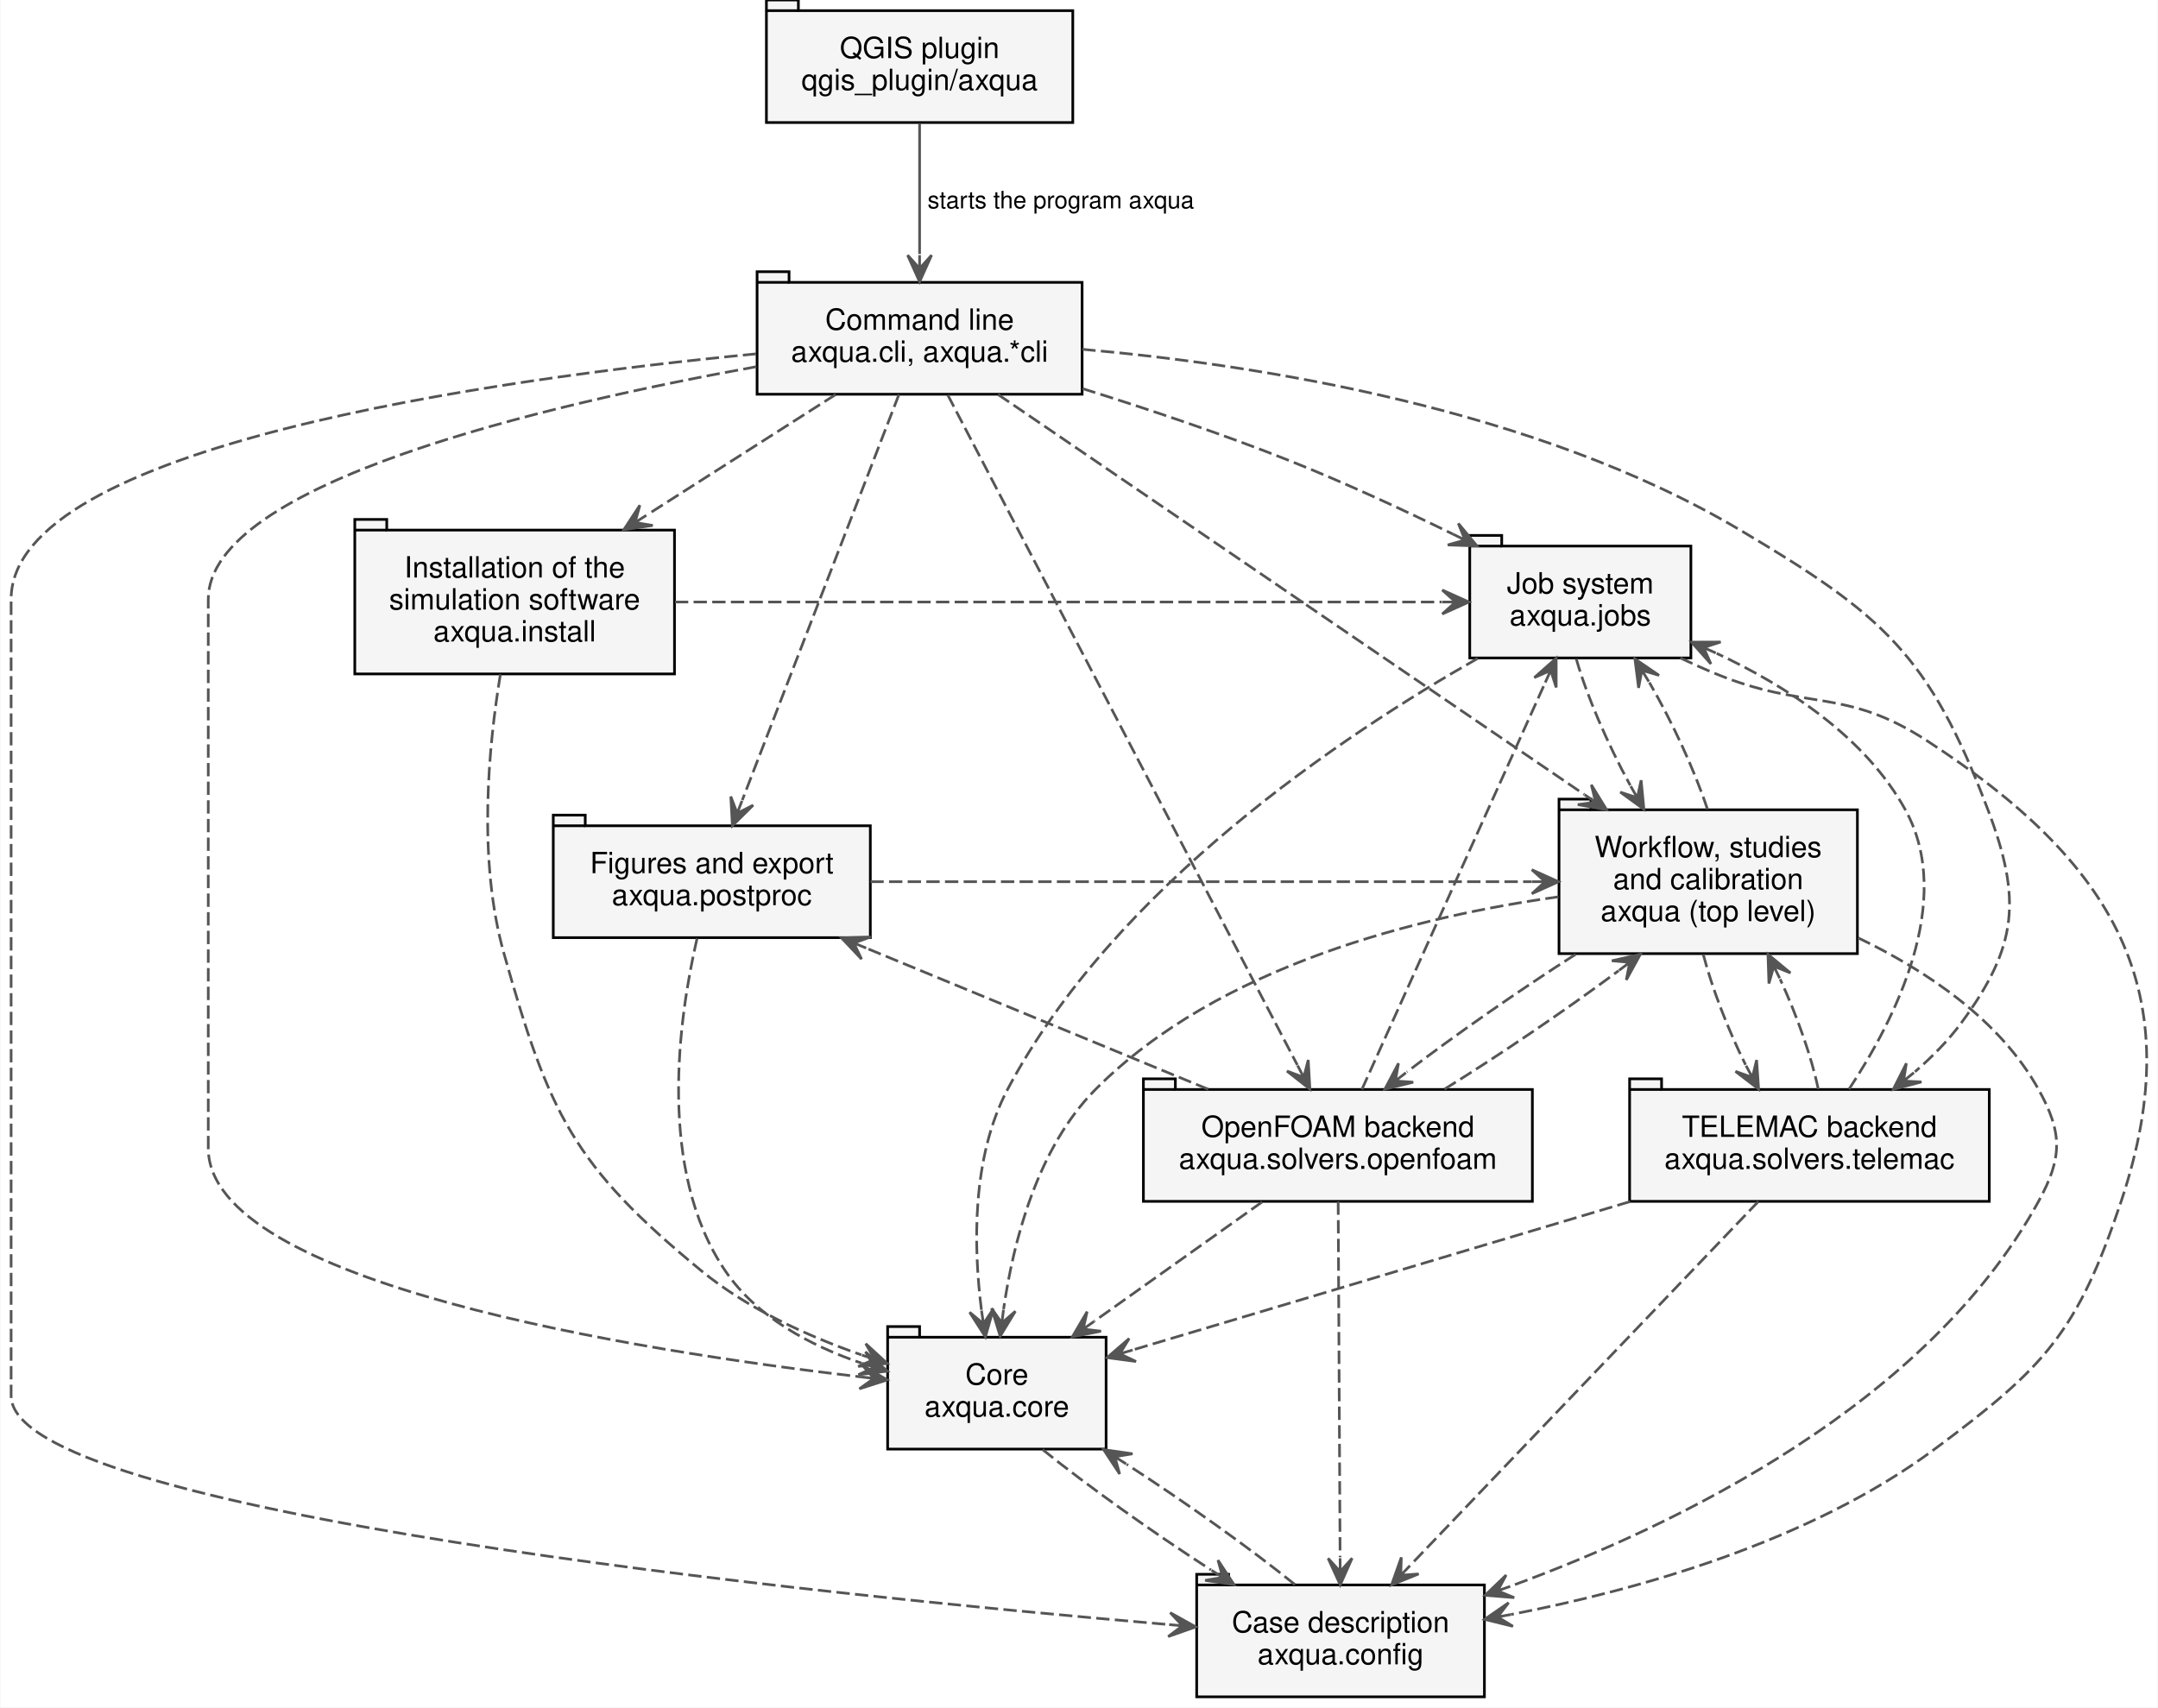
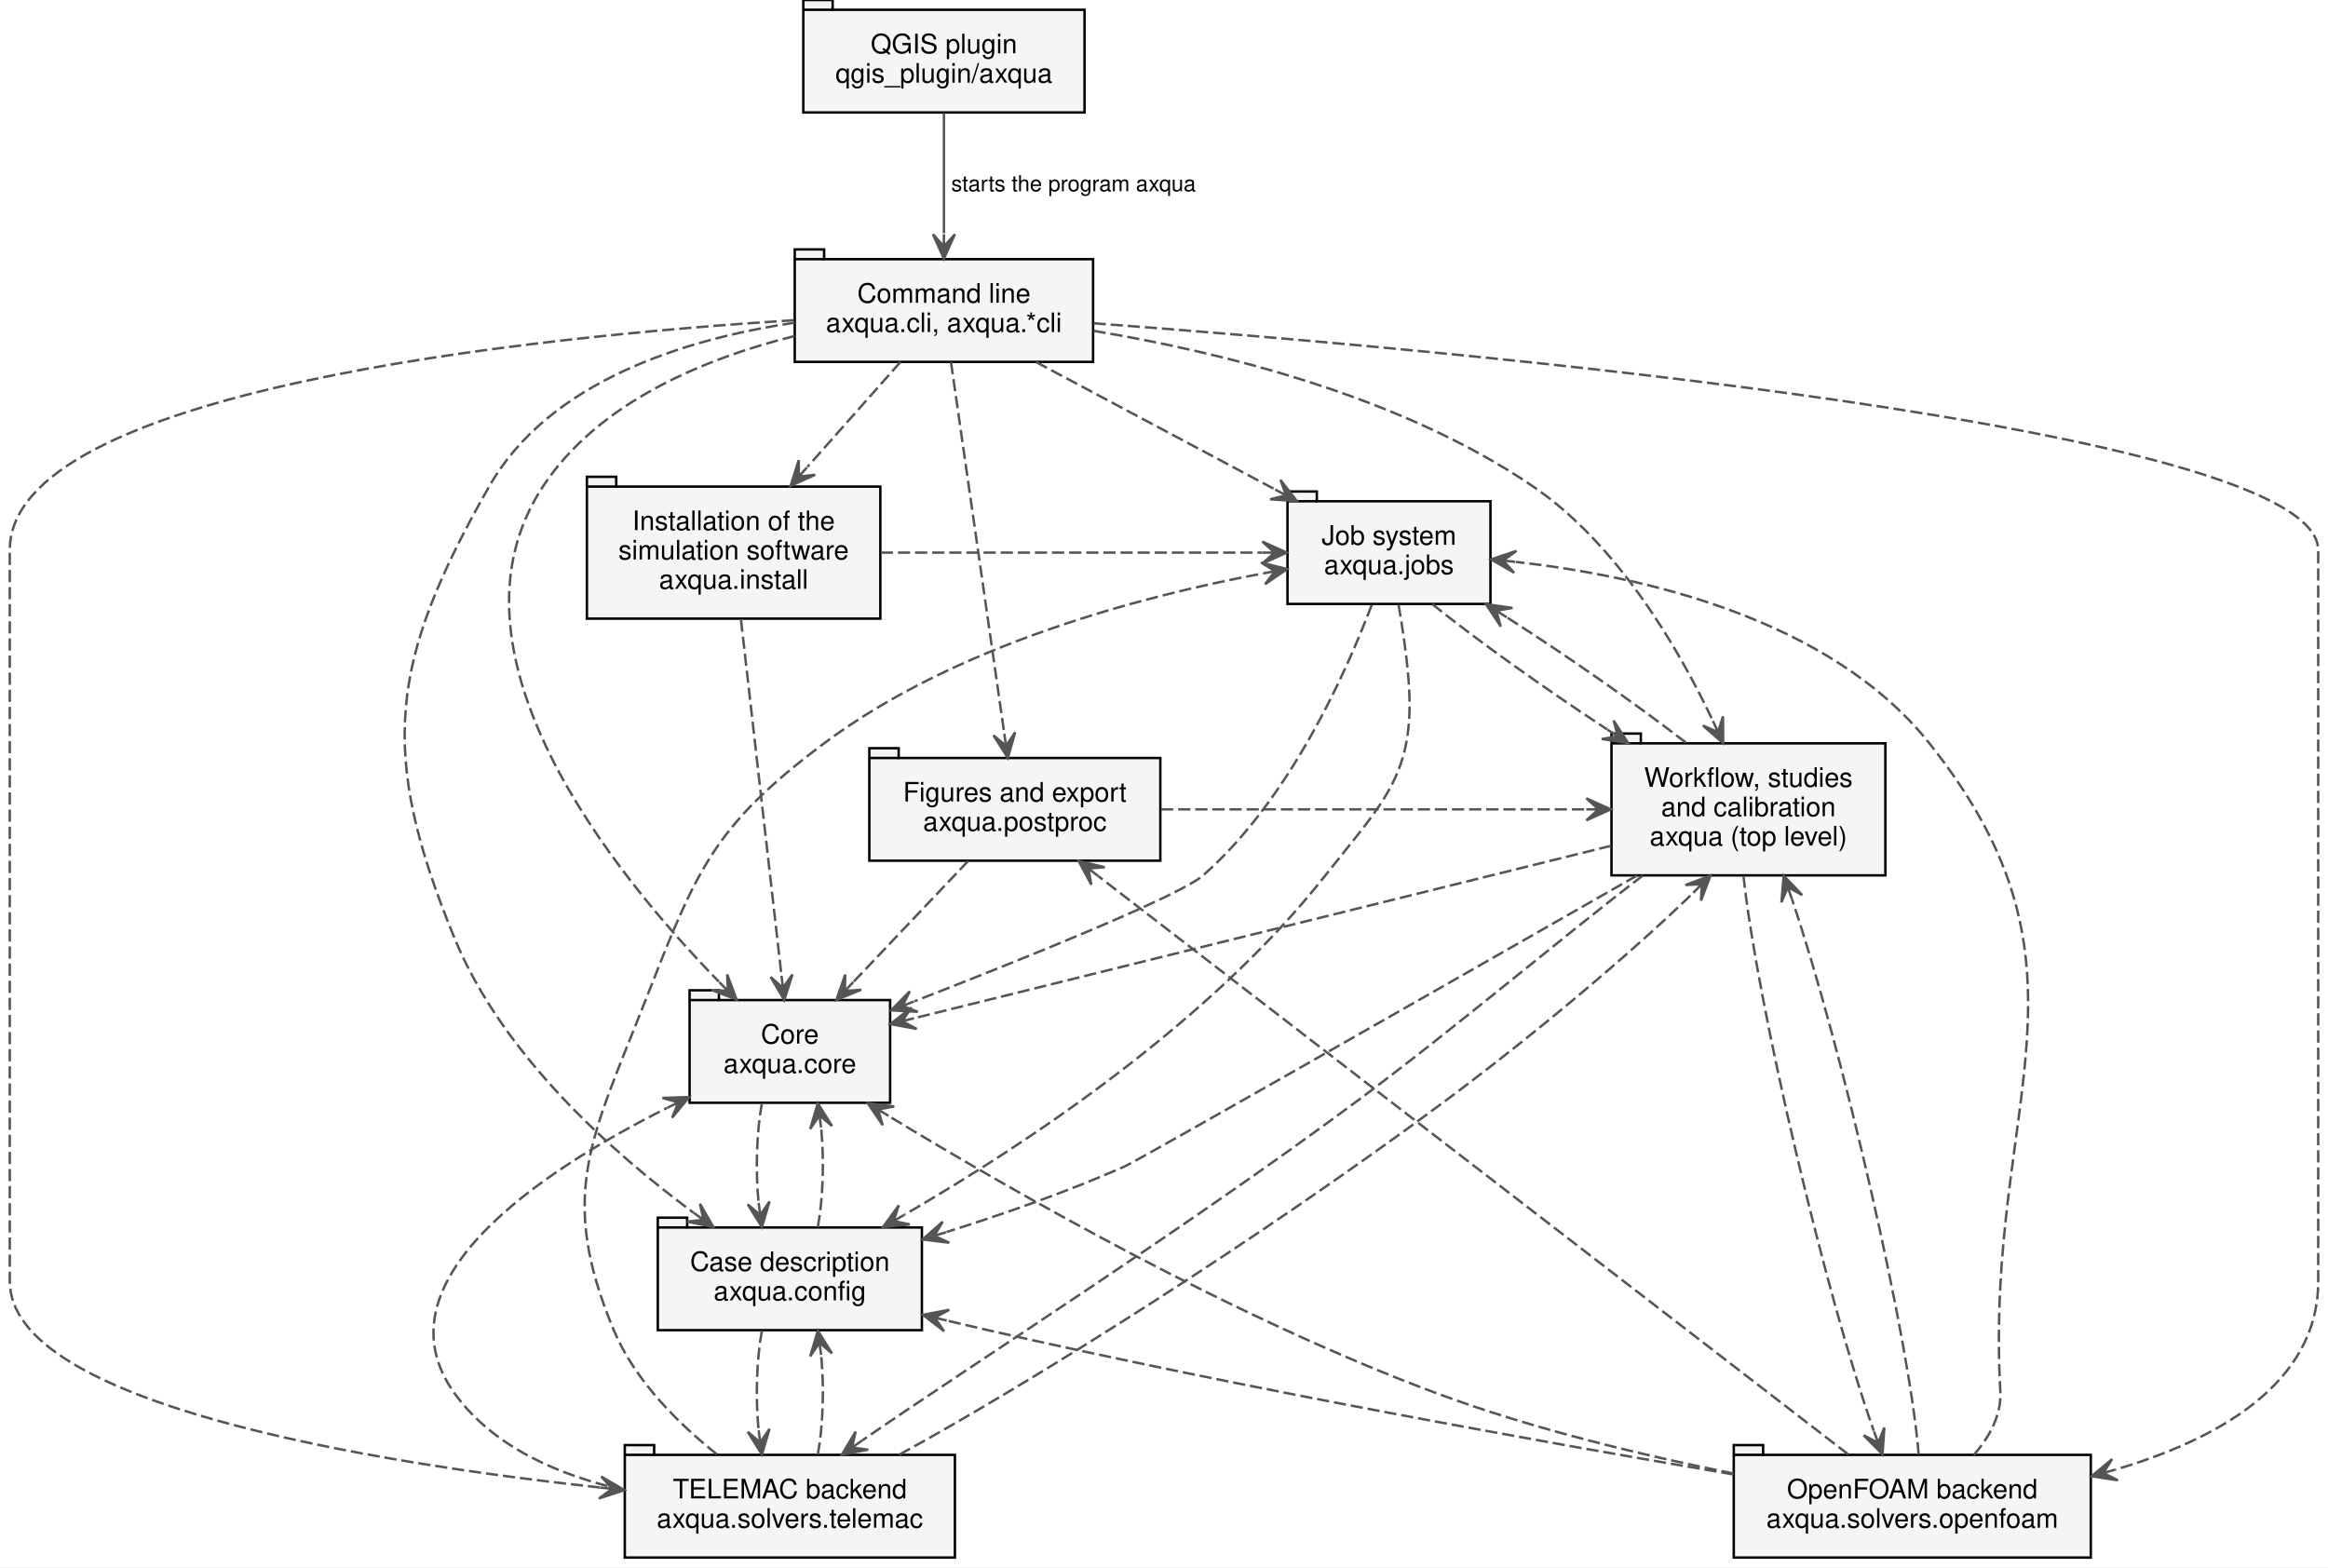
- <svg xmlns="http://www.w3.org/2000/svg" width="810pt" height="641pt" viewBox="0.00 0.00 809.66 641.00">
+ <svg xmlns="http://www.w3.org/2000/svg" width="952pt" height="641pt" viewBox="0.00 0.00 952.00 641.00">
  <g id="graph0" class="graph" transform="scale(1 1) rotate(0) translate(4 637)">
-     <polygon fill="white" stroke="transparent" points="-4,4 -4,-637 805.66,-637 805.66,4 -4,4" />
+     <polygon fill="white" stroke="transparent" points="-4,4 -4,-637 948,-637 948,4 -4,4" />
    <g id="node1" class="node">
-       <polygon fill="#f5f5f5" stroke="black" points="398.5,-633 295.5,-633 295.5,-637 283.5,-637 283.5,-591 398.5,-591 398.5,-633" />
-       <polyline fill="none" stroke="black" points="283.5,-633 295.5,-633 " />
-       <text text-anchor="middle" x="341" y="-615.2" font-family="Helvetica,Arial,sans-serif" font-size="11.00">QGIS plugin</text>
-       <text text-anchor="middle" x="341" y="-603.2" font-family="Helvetica,Arial,sans-serif" font-size="11.00">qgis_plugin/axqua</text>
+       <polygon fill="#f5f5f5" stroke="black" points="439.5,-633 336.5,-633 336.5,-637 324.5,-637 324.5,-591 439.5,-591 439.5,-633" />
+       <polyline fill="none" stroke="black" points="324.5,-633 336.5,-633 " />
+       <text text-anchor="middle" x="382" y="-615.2" font-family="Helvetica,Arial,sans-serif" font-size="11.00">QGIS plugin</text>
+       <text text-anchor="middle" x="382" y="-603.2" font-family="Helvetica,Arial,sans-serif" font-size="11.00">qgis_plugin/axqua</text>
    </g>
    <g id="node2" class="node">
-       <polygon fill="#f5f5f5" stroke="black" points="402,-531 292,-531 292,-535 280,-535 280,-489 402,-489 402,-531" />
-       <polyline fill="none" stroke="black" points="280,-531 292,-531 " />
-       <text text-anchor="middle" x="341" y="-513.2" font-family="Helvetica,Arial,sans-serif" font-size="11.00">Command line</text>
-       <text text-anchor="middle" x="341" y="-501.2" font-family="Helvetica,Arial,sans-serif" font-size="11.00">axqua.cli, axqua.*cli</text>
+       <polygon fill="#f5f5f5" stroke="black" points="443,-531 333,-531 333,-535 321,-535 321,-489 443,-489 443,-531" />
+       <polyline fill="none" stroke="black" points="321,-531 333,-531 " />
+       <text text-anchor="middle" x="382" y="-513.2" font-family="Helvetica,Arial,sans-serif" font-size="11.00">Command line</text>
+       <text text-anchor="middle" x="382" y="-501.2" font-family="Helvetica,Arial,sans-serif" font-size="11.00">axqua.cli, axqua.*cli</text>
    </g>
    <g id="edge1" class="edge">
-       <path fill="none" stroke="#555555" d="M341,-590.76C341,-576.67 341,-557.61 341,-541.66" />
-       <polygon fill="#555555" stroke="#555555" points="341,-531.21 345.5,-541.21 341,-536.21 341,-541.21 341,-541.21 341,-541.21 341,-536.21 336.5,-541.21 341,-531.21 341,-531.21" />
-       <text text-anchor="middle" x="394" y="-558.8" font-family="Helvetica,Arial,sans-serif" font-size="9.00">  starts the program axqua</text>
+       <path fill="none" stroke="#555555" d="M382,-590.76C382,-576.67 382,-557.61 382,-541.66" />
+       <polygon fill="#555555" stroke="#555555" points="382,-531.21 386.5,-541.21 382,-536.21 382,-541.21 382,-541.21 382,-541.21 382,-536.21 377.5,-541.21 382,-531.21 382,-531.21" />
+       <text text-anchor="middle" x="435" y="-558.8" font-family="Helvetica,Arial,sans-serif" font-size="9.00">  starts the program axqua</text>
    </g>
    <g id="node3" class="node">
-       <polygon fill="#f5f5f5" stroke="black" points="630.5,-432 559.5,-432 559.5,-436 547.5,-436 547.5,-390 630.5,-390 630.5,-432" />
-       <polyline fill="none" stroke="black" points="547.5,-432 559.5,-432 " />
-       <text text-anchor="middle" x="589" y="-414.2" font-family="Helvetica,Arial,sans-serif" font-size="11.00">Job system</text>
-       <text text-anchor="middle" x="589" y="-402.2" font-family="Helvetica,Arial,sans-serif" font-size="11.00">axqua.jobs</text>
+       <polygon fill="#f5f5f5" stroke="black" points="605.5,-432 534.5,-432 534.5,-436 522.5,-436 522.5,-390 605.5,-390 605.5,-432" />
+       <polyline fill="none" stroke="black" points="522.5,-432 534.5,-432 " />
+       <text text-anchor="middle" x="564" y="-414.2" font-family="Helvetica,Arial,sans-serif" font-size="11.00">Job system</text>
+       <text text-anchor="middle" x="564" y="-402.2" font-family="Helvetica,Arial,sans-serif" font-size="11.00">axqua.jobs</text>
    </g>
    <g id="edge5" class="edge">
-       <path fill="none" stroke="#555555" stroke-dasharray="5,2" d="M402.17,-491.11C426.63,-483.47 454.9,-474 480,-464 500.42,-455.86 522.4,-445.67 541.23,-436.47" />
-       <polygon fill="#555555" stroke="#555555" points="550.2,-432.05 543.22,-440.5 545.72,-434.26 541.23,-436.47 541.23,-436.47 541.23,-436.47 545.72,-434.26 539.24,-432.43 550.2,-432.05 550.2,-432.05" />
+       <path fill="none" stroke="#555555" stroke-dasharray="5,2" d="M419.71,-488.9C448.02,-473.81 486.95,-453.07 517.24,-436.92" />
+       <polygon fill="#555555" stroke="#555555" points="526.34,-432.07 519.63,-440.75 521.93,-434.42 517.51,-436.78 517.51,-436.78 517.51,-436.78 521.93,-434.42 515.4,-432.8 526.34,-432.07 526.34,-432.07" />
    </g>
    <g id="node4" class="node">
-       <polygon fill="#f5f5f5" stroke="black" points="249,-438 141,-438 141,-442 129,-442 129,-384 249,-384 249,-438" />
-       <polyline fill="none" stroke="black" points="129,-438 141,-438 " />
-       <text text-anchor="middle" x="189" y="-420.2" font-family="Helvetica,Arial,sans-serif" font-size="11.00">Installation of the</text>
-       <text text-anchor="middle" x="189" y="-408.2" font-family="Helvetica,Arial,sans-serif" font-size="11.00">simulation software</text>
-       <text text-anchor="middle" x="189" y="-396.2" font-family="Helvetica,Arial,sans-serif" font-size="11.00">axqua.install</text>
+       <polygon fill="#f5f5f5" stroke="black" points="356,-438 248,-438 248,-442 236,-442 236,-384 356,-384 356,-438" />
+       <polyline fill="none" stroke="black" points="236,-438 248,-438 " />
+       <text text-anchor="middle" x="296" y="-420.2" font-family="Helvetica,Arial,sans-serif" font-size="11.00">Installation of the</text>
+       <text text-anchor="middle" x="296" y="-408.2" font-family="Helvetica,Arial,sans-serif" font-size="11.00">simulation software</text>
+       <text text-anchor="middle" x="296" y="-396.2" font-family="Helvetica,Arial,sans-serif" font-size="11.00">axqua.install</text>
    </g>
    <g id="edge4" class="edge">
-       <path fill="none" stroke="#555555" stroke-dasharray="5,2" d="M309.51,-488.9C289.07,-475.86 262.01,-458.59 238.71,-443.72" />
-       <polygon fill="#555555" stroke="#555555" points="229.99,-438.16 240.84,-439.74 234.2,-440.85 238.42,-443.54 238.42,-443.54 238.42,-443.54 234.2,-440.85 236,-447.33 229.99,-438.16 229.99,-438.16" />
+       <path fill="none" stroke="#555555" stroke-dasharray="5,2" d="M364.18,-488.9C353.22,-476.54 338.89,-460.38 326.2,-446.06" />
+       <polygon fill="#555555" stroke="#555555" points="319.35,-438.34 329.35,-442.83 322.67,-442.08 325.98,-445.82 325.98,-445.82 325.98,-445.82 322.67,-442.08 322.62,-448.81 319.35,-438.34 319.35,-438.34" />
    </g>
    <g id="node5" class="node">
-       <polygon fill="#f5f5f5" stroke="black" points="693,-333 593,-333 593,-337 581,-337 581,-279 693,-279 693,-333" />
-       <polyline fill="none" stroke="black" points="581,-333 593,-333 " />
-       <text text-anchor="middle" x="637" y="-315.2" font-family="Helvetica,Arial,sans-serif" font-size="11.00">Workflow, studies</text>
-       <text text-anchor="middle" x="637" y="-303.2" font-family="Helvetica,Arial,sans-serif" font-size="11.00">and calibration</text>
-       <text text-anchor="middle" x="637" y="-291.2" font-family="Helvetica,Arial,sans-serif" font-size="11.00">axqua (top level)</text>
+       <polygon fill="#f5f5f5" stroke="black" points="767,-333 667,-333 667,-337 655,-337 655,-279 767,-279 767,-333" />
+       <polyline fill="none" stroke="black" points="655,-333 667,-333 " />
+       <text text-anchor="middle" x="711" y="-315.2" font-family="Helvetica,Arial,sans-serif" font-size="11.00">Workflow, studies</text>
+       <text text-anchor="middle" x="711" y="-303.2" font-family="Helvetica,Arial,sans-serif" font-size="11.00">and calibration</text>
+       <text text-anchor="middle" x="711" y="-291.2" font-family="Helvetica,Arial,sans-serif" font-size="11.00">axqua (top level)</text>
    </g>
    <g id="edge9" class="edge">
-       <path fill="none" stroke="#555555" stroke-dasharray="5,2" d="M370.46,-488.89C422,-453.72 528.87,-380.79 590.48,-338.74" />
-       <polygon fill="#555555" stroke="#555555" points="598.87,-333.02 593.14,-342.38 594.74,-335.84 590.61,-338.66 590.61,-338.66 590.61,-338.66 594.74,-335.84 588.07,-334.94 598.87,-333.02 598.87,-333.02" />
+       <path fill="none" stroke="#555555" stroke-dasharray="5,2" d="M443.19,-501.69C494.8,-493.14 568.73,-475.12 623,-438 657.49,-414.41 682.11,-372.44 696.39,-342.36" />
+       <polygon fill="#555555" stroke="#555555" points="700.66,-333.05 700.58,-344.01 698.57,-337.59 696.49,-342.14 696.49,-342.14 696.49,-342.14 698.57,-337.59 692.4,-340.26 700.66,-333.05 700.66,-333.05" />
    </g>
    <g id="node6" class="node">
-       <polygon fill="#f5f5f5" stroke="black" points="322.5,-327 215.5,-327 215.5,-331 203.5,-331 203.5,-285 322.5,-285 322.5,-327" />
-       <polyline fill="none" stroke="black" points="203.5,-327 215.5,-327 " />
-       <text text-anchor="middle" x="263" y="-309.2" font-family="Helvetica,Arial,sans-serif" font-size="11.00">Figures and export</text>
-       <text text-anchor="middle" x="263" y="-297.2" font-family="Helvetica,Arial,sans-serif" font-size="11.00">axqua.postproc</text>
+       <polygon fill="#f5f5f5" stroke="black" points="470.5,-327 363.5,-327 363.5,-331 351.5,-331 351.5,-285 470.5,-285 470.5,-327" />
+       <polyline fill="none" stroke="black" points="351.5,-327 363.5,-327 " />
+       <text text-anchor="middle" x="411" y="-309.2" font-family="Helvetica,Arial,sans-serif" font-size="11.00">Figures and export</text>
+       <text text-anchor="middle" x="411" y="-297.2" font-family="Helvetica,Arial,sans-serif" font-size="11.00">axqua.postproc</text>
    </g>
    <g id="edge7" class="edge">
-       <path fill="none" stroke="#555555" stroke-dasharray="5,2" d="M333.24,-488.89C319.42,-453.12 290.53,-378.29 274.44,-336.62" />
-       <polygon fill="#555555" stroke="#555555" points="270.73,-327.03 278.53,-334.73 272.53,-331.69 274.33,-336.35 274.33,-336.35 274.33,-336.35 272.53,-331.69 270.14,-337.98 270.73,-327.03 270.73,-327.03" />
+       <path fill="none" stroke="#555555" stroke-dasharray="5,2" d="M384.89,-488.89C390,-453.27 400.67,-378.92 406.67,-337.15" />
+       <polygon fill="#555555" stroke="#555555" points="408.13,-327.03 411.16,-337.56 407.41,-331.97 406.7,-336.92 406.7,-336.92 406.7,-336.92 407.41,-331.97 402.25,-336.28 408.13,-327.03 408.13,-327.03" />
    </g>
    <g id="node7" class="node">
-       <polygon fill="#f5f5f5" stroke="black" points="742.5,-228 619.5,-228 619.5,-232 607.5,-232 607.5,-186 742.5,-186 742.5,-228" />
-       <polyline fill="none" stroke="black" points="607.5,-228 619.5,-228 " />
-       <text text-anchor="middle" x="675" y="-210.2" font-family="Helvetica,Arial,sans-serif" font-size="11.00">TELEMAC backend</text>
-       <text text-anchor="middle" x="675" y="-198.2" font-family="Helvetica,Arial,sans-serif" font-size="11.00">axqua.solvers.telemac</text>
+       <polygon fill="#f5f5f5" stroke="black" points="386.5,-42 263.5,-42 263.5,-46 251.5,-46 251.5,0 386.5,0 386.5,-42" />
+       <polyline fill="none" stroke="black" points="251.5,-42 263.5,-42 " />
+       <text text-anchor="middle" x="319" y="-24.2" font-family="Helvetica,Arial,sans-serif" font-size="11.00">TELEMAC backend</text>
+       <text text-anchor="middle" x="319" y="-12.2" font-family="Helvetica,Arial,sans-serif" font-size="11.00">axqua.solvers.telemac</text>
    </g>
    <g id="edge8" class="edge">
-       <path fill="none" stroke="#555555" stroke-dasharray="5,2" d="M402.07,-505.87C467.31,-500.13 571.75,-483.9 649,-438 702.59,-406.16 719.92,-391.3 742,-333 754.69,-299.49 753.25,-281.85 732,-253 727.11,-246.36 721,-240.18 714.61,-234.65" />
-       <polygon fill="#555555" stroke="#555555" points="706.44,-228.02 717.04,-230.83 710.32,-231.17 714.2,-234.32 714.2,-234.32 714.2,-234.32 710.32,-231.17 711.37,-237.81 706.44,-228.02 706.44,-228.02" />
+       <path fill="none" stroke="#555555" stroke-dasharray="5,2" d="M320.63,-506.05C212.64,-499.18 0,-477.35 0,-412 0,-412 0,-412 0,-113 0,-62.99 146.81,-38.95 241.24,-28.66" />
+       <polygon fill="#555555" stroke="#555555" points="251.35,-27.59 241.88,-33.12 246.38,-28.12 241.4,-28.65 241.4,-28.65 241.4,-28.65 246.38,-28.12 240.93,-24.17 251.35,-27.59 251.35,-27.59" />
    </g>
    <g id="node8" class="node">
-       <polygon fill="#f5f5f5" stroke="black" points="571,-228 437,-228 437,-232 425,-232 425,-186 571,-186 571,-228" />
-       <polyline fill="none" stroke="black" points="425,-228 437,-228 " />
-       <text text-anchor="middle" x="498" y="-210.2" font-family="Helvetica,Arial,sans-serif" font-size="11.00">OpenFOAM backend</text>
-       <text text-anchor="middle" x="498" y="-198.2" font-family="Helvetica,Arial,sans-serif" font-size="11.00">axqua.solvers.openfoam</text>
+       <polygon fill="#f5f5f5" stroke="black" points="851,-42 717,-42 717,-46 705,-46 705,0 851,0 851,-42" />
+       <polyline fill="none" stroke="black" points="705,-42 717,-42 " />
+       <text text-anchor="middle" x="778" y="-24.2" font-family="Helvetica,Arial,sans-serif" font-size="11.00">OpenFOAM backend</text>
+       <text text-anchor="middle" x="778" y="-12.2" font-family="Helvetica,Arial,sans-serif" font-size="11.00">axqua.solvers.openfoam</text>
    </g>
    <g id="edge6" class="edge">
-       <path fill="none" stroke="#555555" stroke-dasharray="5,2" d="M351.54,-488.78C378.69,-436.73 451.08,-297.96 482.78,-237.19" />
-       <polygon fill="#555555" stroke="#555555" points="487.5,-228.13 486.87,-239.08 485.19,-232.56 482.88,-237 482.88,-237 482.88,-237 485.19,-232.56 478.89,-234.91 487.5,-228.13 487.5,-228.13" />
+       <path fill="none" stroke="#555555" stroke-dasharray="5,2" d="M443.21,-504.79C588.87,-493.95 944,-462.37 944,-412 944,-412 944,-412 944,-113 944,-70.92 902.48,-48.17 860.97,-35.94" />
+       <polygon fill="#555555" stroke="#555555" points="851.29,-33.27 862.13,-31.59 856.11,-34.6 860.93,-35.93 860.93,-35.93 860.93,-35.93 856.11,-34.6 859.74,-40.27 851.29,-33.27 851.29,-33.27" />
    </g>
    <g id="node9" class="node">
-       <polygon fill="#f5f5f5" stroke="black" points="553,-42 457,-42 457,-46 445,-46 445,0 553,0 553,-42" />
-       <polyline fill="none" stroke="black" points="445,-42 457,-42 " />
-       <text text-anchor="middle" x="499" y="-24.2" font-family="Helvetica,Arial,sans-serif" font-size="11.00">Case description</text>
-       <text text-anchor="middle" x="499" y="-12.2" font-family="Helvetica,Arial,sans-serif" font-size="11.00">axqua.config</text>
+       <polygon fill="#f5f5f5" stroke="black" points="373,-135 277,-135 277,-139 265,-139 265,-93 373,-93 373,-135" />
+       <polyline fill="none" stroke="black" points="265,-135 277,-135 " />
+       <text text-anchor="middle" x="319" y="-117.2" font-family="Helvetica,Arial,sans-serif" font-size="11.00">Case description</text>
+       <text text-anchor="middle" x="319" y="-105.2" font-family="Helvetica,Arial,sans-serif" font-size="11.00">axqua.config</text>
    </g>
    <g id="edge2" class="edge">
-       <path fill="none" stroke="#555555" stroke-dasharray="5,2" d="M279.64,-504.16C181.47,-494.71 0,-469.47 0,-412 0,-412 0,-412 0,-113 0,-69.34 299.51,-38.71 434.45,-27.13" />
-       <polygon fill="#555555" stroke="#555555" points="444.65,-26.26 435.07,-31.59 439.67,-26.68 434.68,-27.11 434.68,-27.11 434.68,-27.11 439.67,-26.68 434.3,-22.62 444.65,-26.26 444.65,-26.26" />
+       <path fill="none" stroke="#555555" stroke-dasharray="5,2" d="M320.93,-505.03C276.77,-498.44 220.69,-481.42 196,-438 155.24,-366.32 150.58,-329.24 182,-253 201.62,-205.38 246.52,-165.5 279.59,-141.06" />
+       <polygon fill="#555555" stroke="#555555" points="287.72,-135.18 282.25,-144.68 283.67,-138.11 279.62,-141.04 279.62,-141.04 279.62,-141.04 283.67,-138.11 276.98,-137.39 287.72,-135.18 287.72,-135.18" />
    </g>
    <g id="node10" class="node">
-       <polygon fill="#f5f5f5" stroke="black" points="411,-135 341,-135 341,-139 329,-139 329,-93 411,-93 411,-135" />
-       <polyline fill="none" stroke="black" points="329,-135 341,-135 " />
-       <text text-anchor="middle" x="370" y="-117.2" font-family="Helvetica,Arial,sans-serif" font-size="11.00">Core</text>
-       <text text-anchor="middle" x="370" y="-105.2" font-family="Helvetica,Arial,sans-serif" font-size="11.00">axqua.core</text>
+       <polygon fill="#f5f5f5" stroke="black" points="360,-228 290,-228 290,-232 278,-232 278,-186 360,-186 360,-228" />
+       <polyline fill="none" stroke="black" points="278,-228 290,-228 " />
+       <text text-anchor="middle" x="319" y="-210.2" font-family="Helvetica,Arial,sans-serif" font-size="11.00">Core</text>
+       <text text-anchor="middle" x="319" y="-198.2" font-family="Helvetica,Arial,sans-serif" font-size="11.00">axqua.core</text>
    </g>
    <g id="edge3" class="edge">
-       <path fill="none" stroke="#555555" stroke-dasharray="5,2" d="M279.74,-499.34C200.92,-485.14 74,-455.52 74,-412 74,-412 74,-412 74,-206 74,-155.37 234.22,-129.98 318.91,-120.1" />
-       <polygon fill="#555555" stroke="#555555" points="328.84,-118.97 319.41,-124.57 323.87,-119.54 318.91,-120.1 318.91,-120.1 318.91,-120.1 323.87,-119.54 318.4,-115.63 328.84,-118.97 328.84,-118.97" />
+       <path fill="none" stroke="#555555" stroke-dasharray="5,2" d="M320.9,-499.57C284.36,-490.44 240.74,-472.62 218,-438 173.64,-370.46 246.4,-280.21 289.98,-235.5" />
+       <polygon fill="#555555" stroke="#555555" points="297.22,-228.21 293.37,-238.47 293.7,-231.75 290.18,-235.3 290.18,-235.3 290.18,-235.3 293.7,-231.75 286.98,-232.13 297.22,-228.21 297.22,-228.21" />
+     </g>
+     <g id="edge17" class="edge">
+       <path fill="none" stroke="#555555" stroke-dasharray="5,2" d="M581.73,-389.9C599.8,-375.33 627.8,-355.33 653.29,-338.64" />
+       <polygon fill="#555555" stroke="#555555" points="661.81,-333.11 655.87,-342.32 657.62,-335.83 653.42,-338.55 653.42,-338.55 653.42,-338.55 657.62,-335.83 650.98,-334.77 661.81,-333.11 661.81,-333.11" />
+     </g>
+     <g id="edge15" class="edge">
+       <path fill="none" stroke="#555555" stroke-dasharray="5,2" d="M567.92,-389.74C569.53,-380.41 571.21,-369.19 572,-359 575,-320.48 561.91,-309.35 538,-279 490.13,-218.23 414.53,-168.41 365.86,-140.2" />
+       <polygon fill="#555555" stroke="#555555" points="357.1,-135.18 368.01,-136.24 361.44,-137.67 365.78,-140.15 365.78,-140.15 365.78,-140.15 361.44,-137.67 363.54,-144.05 357.1,-135.18 357.1,-135.18" />
    </g>
    <g id="edge16" class="edge">
-       <path fill="none" stroke="#555555" stroke-dasharray="5,2" d="M587.48,-389.65C591.29,-376.12 599.11,-358.01 607.73,-342.18" />
-       <polygon fill="#555555" stroke="#555555" points="612.87,-333.18 611.82,-344.09 610.39,-337.52 607.91,-341.86 607.91,-341.86 607.91,-341.86 610.39,-337.52 604,-339.63 612.87,-333.18 612.87,-333.18" />
+       <path fill="none" stroke="#555555" stroke-dasharray="5,2" d="M556.92,-389.54C546.16,-361.17 523.14,-309.91 488,-279 478.55,-270.68 416.21,-245.52 369.97,-227.51" />
+       <polygon fill="#555555" stroke="#555555" points="360.38,-223.79 371.33,-223.21 365.04,-225.6 369.7,-227.41 369.7,-227.41 369.7,-227.41 365.04,-225.6 368.07,-231.6 360.38,-223.79 360.38,-223.79" />
    </g>
    <g id="edge14" class="edge">
-       <path fill="none" stroke="#555555" stroke-dasharray="5,2" d="M626.55,-389.98C631.03,-387.85 635.59,-385.81 640,-384 674.08,-370.03 688.13,-379.07 719,-359 788.96,-313.51 818.46,-265.15 792,-186 775.6,-136.94 763.55,-123.82 722,-93 675.09,-58.19 610.53,-40.09 562.95,-30.9" />
-       <polygon fill="#555555" stroke="#555555" points="553.06,-29.08 563.71,-26.47 557.98,-29.99 562.9,-30.89 562.9,-30.89 562.9,-30.89 557.98,-29.99 562.08,-35.32 553.06,-29.08 553.06,-29.08" />
-     </g>
-     <g id="edge15" class="edge">
-       <path fill="none" stroke="#555555" stroke-dasharray="5,2" d="M550.49,-389.84C500.27,-361.26 414.11,-303.88 374,-228 360.5,-202.45 361.2,-168.92 364.24,-145.03" />
-       <polygon fill="#555555" stroke="#555555" points="365.7,-135.12 368.69,-145.67 364.97,-140.07 364.24,-145.01 364.24,-145.01 364.24,-145.01 364.97,-140.07 359.79,-144.36 365.7,-135.12 365.7,-135.12" />
+       <path fill="none" stroke="#555555" stroke-dasharray="5,2" d="M356.2,-411C408.18,-411 460.16,-411 512.14,-411" />
+       <polygon fill="#555555" stroke="#555555" points="522.2,-411 512.2,-415.5 517.2,-411 512.2,-411 512.2,-411 512.2,-411 517.2,-411 512.2,-406.5 522.2,-411 522.2,-411" />
    </g>
    <g id="edge13" class="edge">
-       <path fill="none" stroke="#555555" stroke-dasharray="5,2" d="M249.16,-411C345.1,-411 441.05,-411 537,-411" />
-       <polygon fill="#555555" stroke="#555555" points="547.18,-411 537.18,-415.5 542.18,-411 537.18,-411 537.18,-411 537.18,-411 542.18,-411 537.18,-406.5 547.18,-411 547.18,-411" />
+       <path fill="none" stroke="#555555" stroke-dasharray="5,2" d="M299.01,-383.59C303.28,-346.07 311.08,-277.53 315.57,-238.09" />
+       <polygon fill="#555555" stroke="#555555" points="316.72,-228.02 320.06,-238.47 316.15,-232.99 315.59,-237.96 315.59,-237.96 315.59,-237.96 316.15,-232.99 311.12,-237.45 316.72,-228.02 316.72,-228.02" />
+     </g>
+     <g id="edge31" class="edge">
+       <path fill="none" stroke="#555555" stroke-dasharray="5,2" d="M685.41,-333.3C665.13,-348.99 636.81,-368.81 612.43,-384.37" />
+       <polygon fill="#555555" stroke="#555555" points="603.65,-389.9 609.72,-380.76 607.89,-387.23 612.12,-384.57 612.12,-384.57 612.12,-384.57 607.89,-387.23 614.51,-388.38 603.65,-389.9 603.65,-389.9" />
+     </g>
+     <g id="edge33" class="edge">
+       <path fill="none" stroke="#555555" stroke-dasharray="5,2" d="M667.81,-278.93C635.28,-254.12 590.73,-216.21 550,-186 479.7,-133.85 393.63,-79.04 348.48,-47.83" />
+       <polygon fill="#555555" stroke="#555555" points="340.28,-42.1 351.05,-44.14 344.38,-44.97 348.47,-47.83 348.47,-47.83 348.47,-47.83 344.38,-44.97 345.9,-51.52 340.28,-42.1 340.28,-42.1" />
+     </g>
+     <g id="edge32" class="edge">
+       <path fill="none" stroke="#555555" stroke-dasharray="5,2" d="M708.96,-278.88C714.56,-226.2 742.51,-107.48 762.25,-51.84" />
+       <polygon fill="#555555" stroke="#555555" points="765.83,-42.21 766.56,-53.15 764.09,-46.9 762.34,-51.58 762.34,-51.58 762.34,-51.58 764.09,-46.9 758.13,-50.01 765.83,-42.21 765.83,-42.21" />
+     </g>
+     <g id="edge29" class="edge">
+       <path fill="none" stroke="#555555" stroke-dasharray="5,2" d="M665.44,-278.94C593.57,-237.86 461.41,-162.4 456,-160 432.77,-149.7 406.42,-140.5 383.08,-133.14" />
+       <polygon fill="#555555" stroke="#555555" points="373.28,-130.1 384.17,-128.76 378.06,-131.58 382.83,-133.06 382.83,-133.06 382.83,-133.06 378.06,-131.58 381.5,-137.36 373.28,-130.1 373.28,-130.1" />
+     </g>
+     <g id="edge30" class="edge">
+       <path fill="none" stroke="#555555" stroke-dasharray="5,2" d="M654.84,-291.1C578.61,-272.24 443.5,-238.81 370.03,-220.63" />
+       <polygon fill="#555555" stroke="#555555" points="360.09,-218.17 370.87,-216.2 364.94,-219.37 369.79,-220.57 369.79,-220.57 369.79,-220.57 364.94,-219.37 368.71,-224.94 360.09,-218.17 360.09,-218.17" />
+     </g>
+     <g id="edge24" class="edge">
+       <path fill="none" stroke="#555555" stroke-dasharray="5,2" d="M470.77,-306C528.72,-306 586.68,-306 644.64,-306" />
+       <polygon fill="#555555" stroke="#555555" points="654.7,-306 644.7,-310.5 649.7,-306 644.7,-306 644.7,-306 644.7,-306 649.7,-306 644.7,-301.5 654.7,-306 654.7,-306" />
+     </g>
+     <g id="edge23" class="edge">
+       <path fill="none" stroke="#555555" stroke-dasharray="5,2" d="M391.94,-284.9C378.37,-270.6 359.97,-251.2 345.05,-235.46" />
+       <polygon fill="#555555" stroke="#555555" points="338.04,-228.07 348.18,-232.23 341.48,-231.7 344.92,-235.33 344.92,-235.33 344.92,-235.33 341.48,-231.7 341.65,-238.43 338.04,-228.07 338.04,-228.07" />
+     </g>
+     <g id="edge27" class="edge">
+       <path fill="none" stroke="#555555" stroke-dasharray="5,2" d="M289.13,-42.25C273.39,-54.8 255.6,-72.43 247,-93 223.74,-148.61 238.02,-171.87 260,-228 280.72,-280.92 287.5,-298.94 333,-333 386.67,-373.17 462.48,-393.12 512.42,-402.48" />
+       <polygon fill="#555555" stroke="#555555" points="522.35,-404.27 511.71,-406.93 517.43,-403.39 512.51,-402.5 512.51,-402.5 512.51,-402.5 517.43,-403.39 513.31,-398.07 522.35,-404.27 522.35,-404.27" />
+     </g>
+     <g id="edge28" class="edge">
+       <path fill="none" stroke="#555555" stroke-dasharray="5,2" d="M363.76,-42.1C418.47,-71.96 511.17,-130.49 586,-186 622.91,-213.38 662.96,-247.08 688.17,-271.62" />
+       <polygon fill="#555555" stroke="#555555" points="695.5,-278.93 685.24,-275.06 691.96,-275.4 688.42,-271.87 688.42,-271.87 688.42,-271.87 691.96,-275.4 691.6,-268.68 695.5,-278.93 695.5,-278.93" />
+     </g>
+     <g id="edge25" class="edge">
+       <path fill="none" stroke="#555555" stroke-dasharray="5,2" d="M330.43,-42.14C332.61,-54.03 333.07,-69.31 331.81,-82.64" />
+       <polygon fill="#555555" stroke="#555555" points="330.44,-92.8 327.32,-82.29 331.11,-87.85 331.78,-82.89 331.78,-82.89 331.78,-82.89 331.11,-87.85 336.24,-83.5 330.44,-92.8 330.44,-92.8" />
+     </g>
+     <g id="edge26" class="edge">
+       <path fill="none" stroke="#555555" stroke-dasharray="5,2" d="M251.19,-27.61C225.22,-33.46 198,-44.9 182,-67 148.82,-112.82 217.21,-158.01 268.78,-183.89" />
+       <polygon fill="#555555" stroke="#555555" points="277.86,-188.34 266.9,-187.98 273.37,-186.14 268.88,-183.94 268.88,-183.94 268.88,-183.94 273.37,-186.14 270.86,-179.9 277.86,-188.34 277.86,-188.34" />
+     </g>
+     <g id="edge20" class="edge">
+       <path fill="none" stroke="#555555" stroke-dasharray="5,2" d="M803.23,-42.05C809.6,-49.38 814.53,-58.28 814,-68 807.55,-186.31 858.79,-240.3 785,-333 744.28,-384.15 667.44,-401.42 615.97,-407.19" />
+       <polygon fill="#555555" stroke="#555555" points="605.71,-408.23 615.21,-402.75 610.69,-407.73 615.66,-407.23 615.66,-407.23 615.66,-407.23 610.69,-407.73 616.11,-411.7 605.71,-408.23 605.71,-408.23" />
+     </g>
+     <g id="edge22" class="edge">
+       <path fill="none" stroke="#555555" stroke-dasharray="5,2" d="M780.6,-42.21C776.78,-89.79 749.12,-209.38 728.74,-269.43" />
+       <polygon fill="#555555" stroke="#555555" points="725.41,-278.88 724.49,-267.96 727.07,-274.17 728.73,-269.45 728.73,-269.45 728.73,-269.45 727.07,-274.17 732.98,-270.95 725.41,-278.88 725.41,-278.88" />
+     </g>
+     <g id="edge21" class="edge">
+       <path fill="none" stroke="#555555" stroke-dasharray="5,2" d="M751.79,-42.21C686.7,-92.4 517.75,-222.69 445.06,-278.73" />
+       <polygon fill="#555555" stroke="#555555" points="437.1,-284.87 442.27,-275.2 441.06,-281.82 445.02,-278.77 445.02,-278.77 445.02,-278.77 441.06,-281.82 447.77,-282.33 437.1,-284.87 437.1,-284.87" />
+     </g>
+     <g id="edge18" class="edge">
+       <path fill="none" stroke="#555555" stroke-dasharray="5,2" d="M704.84,-34.01C628.44,-46.96 505.3,-68.97 400,-93 394.62,-94.23 389.04,-95.54 383.45,-96.87" />
+       <polygon fill="#555555" stroke="#555555" points="373.4,-99.29 382.07,-92.57 378.26,-98.12 383.12,-96.95 383.12,-96.95 383.12,-96.95 378.26,-98.12 384.18,-101.32 373.4,-99.29 373.4,-99.29" />
+     </g>
+     <g id="edge19" class="edge">
+       <path fill="none" stroke="#555555" stroke-dasharray="5,2" d="M704.85,-34.38C667.95,-41.77 622.9,-52.56 584,-67 500.61,-97.96 410.22,-149.69 359.5,-180.55" />
+       <polygon fill="#555555" stroke="#555555" points="350.81,-185.87 356.99,-176.81 355.07,-183.26 359.34,-180.65 359.34,-180.65 359.34,-180.65 355.07,-183.26 361.69,-184.49 350.81,-185.87 350.81,-185.87" />
+     </g>
+     <g id="edge11" class="edge">
+       <path fill="none" stroke="#555555" stroke-dasharray="5,2" d="M307.56,-92.8C305.39,-80.9 304.93,-65.62 306.19,-52.3" />
+       <polygon fill="#555555" stroke="#555555" points="307.57,-42.14 310.69,-52.65 306.9,-47.09 306.23,-52.05 306.23,-52.05 306.23,-52.05 306.9,-47.09 301.77,-51.44 307.57,-42.14 307.57,-42.14" />
+     </g>
+     <g id="edge10" class="edge">
+       <path fill="none" stroke="#555555" stroke-dasharray="5,2" d="M330.43,-135.14C332.61,-147.03 333.07,-162.31 331.81,-175.64" />
+       <polygon fill="#555555" stroke="#555555" points="330.44,-185.8 327.32,-175.29 331.11,-180.85 331.78,-175.89 331.78,-175.89 331.78,-175.89 331.11,-180.85 336.24,-176.5 330.44,-185.8 330.44,-185.8" />
    </g>
    <g id="edge12" class="edge">
-       <path fill="none" stroke="#555555" stroke-dasharray="5,2" d="M183.65,-383.83C179.2,-356.98 175.05,-314.26 185,-279 201.91,-219.06 210.9,-199.57 259,-160 276.39,-145.69 298.93,-135.44 319.14,-128.37" />
-       <polygon fill="#555555" stroke="#555555" points="328.85,-125.15 320.78,-132.57 324.11,-126.72 319.36,-128.3 319.36,-128.3 319.36,-128.3 324.11,-126.72 317.94,-124.03 328.85,-125.15 328.85,-125.15" />
-     </g>
-     <g id="edge30" class="edge">
-       <path fill="none" stroke="#555555" stroke-dasharray="5,2" d="M636.73,-333.18C631.92,-347.7 623.61,-365.8 614.92,-380.78" />
-       <polygon fill="#555555" stroke="#555555" points="609.49,-389.65 610.88,-378.77 612.1,-385.39 614.71,-381.12 614.71,-381.12 614.71,-381.12 612.1,-385.39 618.55,-383.47 609.49,-389.65 609.49,-389.65" />
-     </g>
-     <g id="edge32" class="edge">
-       <path fill="none" stroke="#555555" stroke-dasharray="5,2" d="M635.13,-278.75C638.48,-265.93 644.43,-250.46 651.03,-237.26" />
-       <polygon fill="#555555" stroke="#555555" points="655.93,-228.12 655.17,-239.05 653.57,-232.52 651.21,-236.93 651.21,-236.93 651.21,-236.93 653.57,-232.52 647.24,-234.8 655.93,-228.12 655.93,-228.12" />
-     </g>
-     <g id="edge31" class="edge">
-       <path fill="none" stroke="#555555" stroke-dasharray="5,2" d="M587.24,-278.75C565.83,-265.06 541.86,-248.34 523.92,-234.6" />
-       <polygon fill="#555555" stroke="#555555" points="515.64,-228.12 526.28,-230.73 519.57,-231.2 523.51,-234.28 523.51,-234.28 523.51,-234.28 519.57,-231.2 520.74,-237.82 515.64,-228.12 515.64,-228.12" />
-     </g>
-     <g id="edge28" class="edge">
-       <path fill="none" stroke="#555555" stroke-dasharray="5,2" d="M693.26,-284.93C718.75,-272.69 746.4,-254.24 761,-228 770.07,-211.69 769.98,-202.37 761,-186 719.32,-110.04 626,-64.66 562.75,-41.5" />
-       <polygon fill="#555555" stroke="#555555" points="553.26,-38.11 564.19,-37.24 557.97,-39.79 562.68,-41.47 562.68,-41.47 562.68,-41.47 557.97,-39.79 561.16,-45.71 553.26,-38.11 553.26,-38.11" />
-     </g>
-     <g id="edge29" class="edge">
-       <path fill="none" stroke="#555555" stroke-dasharray="5,2" d="M580.82,-300.33C529.06,-293.12 453.44,-274.75 407,-228 385.1,-205.96 376.17,-170.78 372.52,-145.53" />
-       <polygon fill="#555555" stroke="#555555" points="371.25,-135.38 376.95,-144.75 371.87,-140.34 372.49,-145.3 372.49,-145.3 372.49,-145.3 371.87,-140.34 368.02,-145.86 371.25,-135.38 371.25,-135.38" />
-     </g>
-     <g id="edge23" class="edge">
-       <path fill="none" stroke="#555555" stroke-dasharray="5,2" d="M322.53,-306C405.26,-306 487.99,-306 570.71,-306" />
-       <polygon fill="#555555" stroke="#555555" points="580.8,-306 570.8,-310.5 575.8,-306 570.8,-306 570.8,-306 570.8,-306 575.8,-306 570.8,-301.5 580.8,-306 580.8,-306" />
-     </g>
-     <g id="edge22" class="edge">
-       <path fill="none" stroke="#555555" stroke-dasharray="5,2" d="M257.46,-284.68C250.53,-254.61 242.45,-197.76 268,-160 279.78,-142.58 299.94,-131.85 319.23,-125.25" />
-       <polygon fill="#555555" stroke="#555555" points="328.9,-122.26 320.68,-129.52 324.12,-123.74 319.35,-125.22 319.35,-125.22 319.35,-125.22 324.12,-123.74 318.01,-120.92 328.9,-122.26 328.9,-122.26" />
-     </g>
-     <g id="edge26" class="edge">
-       <path fill="none" stroke="#555555" stroke-dasharray="5,2" d="M689.85,-228.11C706.79,-253.73 729.86,-298.79 711,-333 695.87,-360.45 666.38,-379.46 640.19,-391.72" />
-       <polygon fill="#555555" stroke="#555555" points="630.72,-395.94 638.02,-387.76 635.28,-393.91 639.85,-391.87 639.85,-391.87 639.85,-391.87 635.28,-393.91 641.68,-395.98 630.72,-395.94 630.72,-395.94" />
-     </g>
-     <g id="edge27" class="edge">
-       <path fill="none" stroke="#555555" stroke-dasharray="5,2" d="M678.31,-228.12C675.85,-240.04 670.42,-255.49 664,-269.42" />
-       <polygon fill="#555555" stroke="#555555" points="659.43,-278.75 659.79,-267.79 661.63,-274.26 663.83,-269.77 663.83,-269.77 663.83,-269.77 661.63,-274.26 667.87,-271.75 659.43,-278.75 659.43,-278.75" />
-     </g>
-     <g id="edge24" class="edge">
-       <path fill="none" stroke="#555555" stroke-dasharray="5,2" d="M655.83,-185.96C624.22,-152.91 561.12,-86.94 525.34,-49.54" />
-       <polygon fill="#555555" stroke="#555555" points="518.15,-42.02 528.31,-46.13 521.6,-45.63 525.06,-49.24 525.06,-49.24 525.06,-49.24 521.6,-45.63 521.81,-52.35 518.15,-42.02 518.15,-42.02" />
-     </g>
-     <g id="edge25" class="edge">
-       <path fill="none" stroke="#555555" stroke-dasharray="5,2" d="M607.69,-185.92C551.44,-169.14 472.43,-145.56 421.22,-130.28" />
-       <polygon fill="#555555" stroke="#555555" points="411.37,-127.34 422.24,-125.89 416.16,-128.77 420.95,-130.2 420.95,-130.2 420.95,-130.2 416.16,-128.77 419.66,-134.51 411.37,-127.34 411.37,-127.34" />
-     </g>
-     <g id="edge19" class="edge">
-       <path fill="none" stroke="#555555" stroke-dasharray="5,2" d="M507.02,-228.03C523.14,-263.81 556.96,-338.88 575.73,-380.55" />
-       <polygon fill="#555555" stroke="#555555" points="579.94,-389.89 571.73,-382.62 577.89,-385.33 575.83,-380.78 575.83,-380.78 575.83,-380.78 577.89,-385.33 579.94,-378.93 579.94,-389.89 579.94,-389.89" />
-     </g>
-     <g id="edge21" class="edge">
-       <path fill="none" stroke="#555555" stroke-dasharray="5,2" d="M538.01,-228.12C558.79,-240.96 583.61,-257.89 603.39,-272.6" />
-       <polygon fill="#555555" stroke="#555555" points="611.53,-278.75 600.84,-276.32 607.54,-275.74 603.55,-272.72 603.55,-272.72 603.55,-272.72 607.54,-275.74 606.26,-269.13 611.53,-278.75 611.53,-278.75" />
-     </g>
-     <g id="edge20" class="edge">
-       <path fill="none" stroke="#555555" stroke-dasharray="5,2" d="M449.37,-228.07C412.21,-243.41 360.83,-264.62 321.43,-280.88" />
-       <polygon fill="#555555" stroke="#555555" points="311.69,-284.9 319.22,-276.93 316.31,-282.99 320.94,-281.09 320.94,-281.09 320.94,-281.09 316.31,-282.99 322.65,-285.25 311.69,-284.9 311.69,-284.9" />
-     </g>
-     <g id="edge17" class="edge">
-       <path fill="none" stroke="#555555" stroke-dasharray="5,2" d="M498.11,-185.96C498.28,-153.74 498.63,-90.24 498.83,-52.41" />
-       <polygon fill="#555555" stroke="#555555" points="498.89,-42.02 503.34,-52.04 498.86,-47.02 498.84,-52.02 498.84,-52.02 498.84,-52.02 498.86,-47.02 494.34,-51.99 498.89,-42.02 498.89,-42.02" />
-     </g>
-     <g id="edge18" class="edge">
-       <path fill="none" stroke="#555555" stroke-dasharray="5,2" d="M469.59,-185.8C451.03,-172.61 426.62,-155.25 406.6,-141.02" />
-       <polygon fill="#555555" stroke="#555555" points="398.33,-135.14 409.09,-137.27 402.4,-138.04 406.48,-140.93 406.48,-140.93 406.48,-140.93 402.4,-138.04 403.87,-144.6 398.33,-135.14 398.33,-135.14" />
-     </g>
-     <g id="edge10" class="edge">
-       <path fill="none" stroke="#555555" stroke-dasharray="5,2" d="M481.88,-42.14C465.46,-55.44 440.87,-72.99 418.73,-87.3" />
-       <polygon fill="#555555" stroke="#555555" points="410.07,-92.8 416.09,-83.64 414.29,-90.12 418.51,-87.44 418.51,-87.44 418.51,-87.44 414.29,-90.12 420.92,-91.24 410.07,-92.8 410.07,-92.8" />
-     </g>
-     <g id="edge11" class="edge">
-       <path fill="none" stroke="#555555" stroke-dasharray="5,2" d="M387.19,-92.8C403.63,-79.49 428.23,-61.94 450.36,-47.64" />
-       <polygon fill="#555555" stroke="#555555" points="459.02,-42.14 453,-51.3 454.8,-44.82 450.58,-47.5 450.58,-47.5 450.58,-47.5 454.8,-44.82 448.17,-43.71 459.02,-42.14 459.02,-42.14" />
+       <path fill="none" stroke="#555555" stroke-dasharray="5,2" d="M307.56,-185.8C305.39,-173.9 304.93,-158.62 306.19,-145.3" />
+       <polygon fill="#555555" stroke="#555555" points="307.57,-135.14 310.69,-145.65 306.9,-140.09 306.23,-145.05 306.23,-145.05 306.23,-145.05 306.9,-140.09 301.77,-144.44 307.57,-135.14 307.57,-135.14" />
    </g>
  </g>
</svg>
